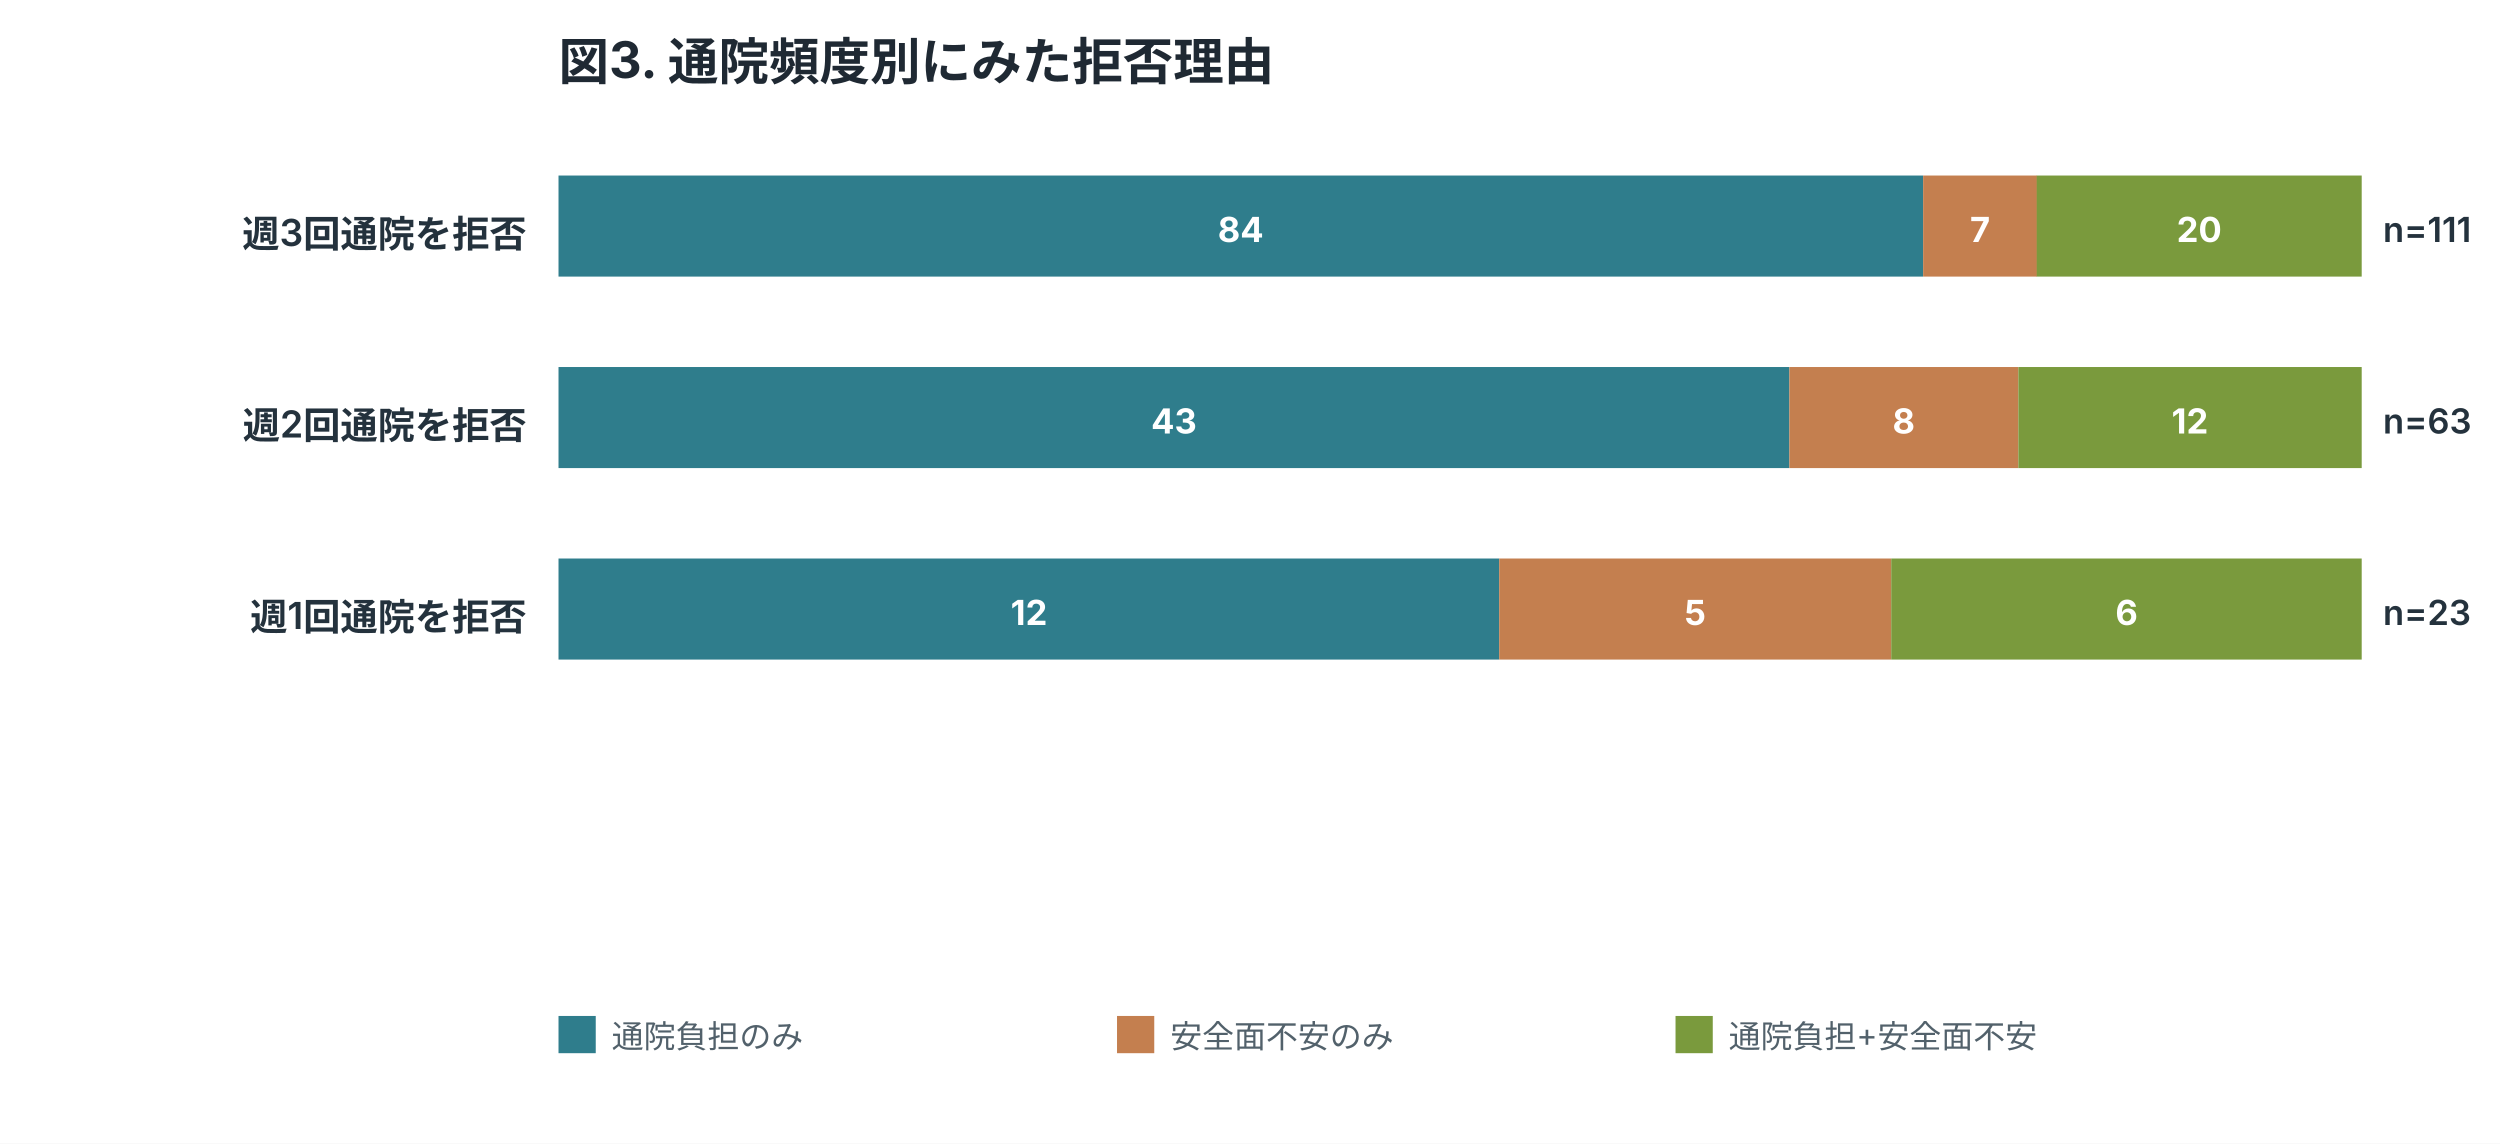
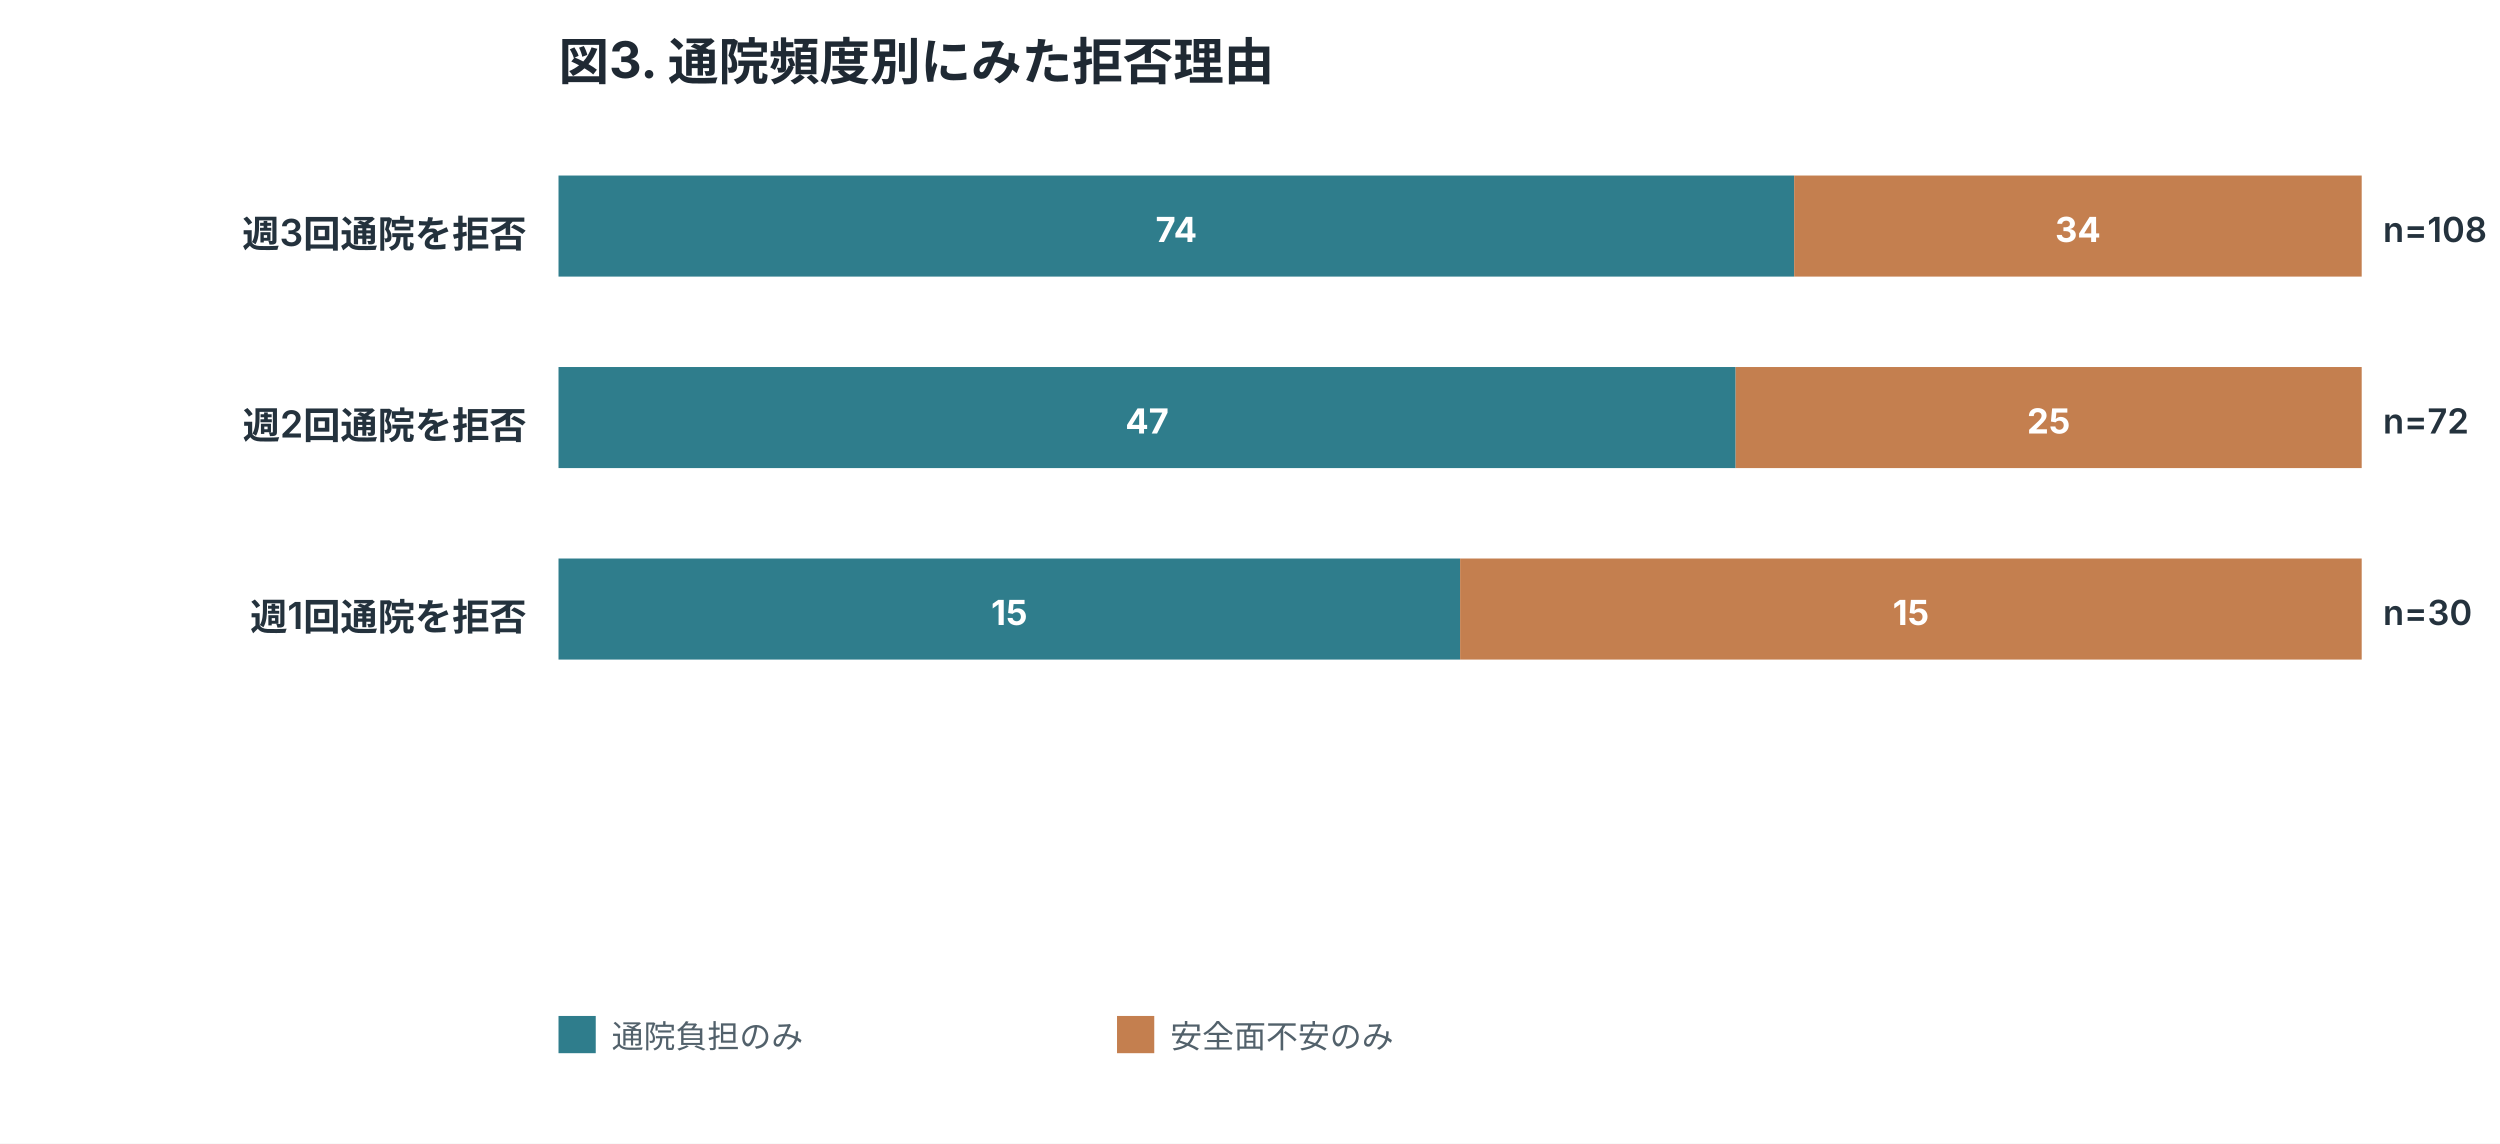
<svg xmlns="http://www.w3.org/2000/svg" width="940" height="430" viewBox="0 0 940 430" role="img">
  <style>
.title{font:700 19px -apple-system,BlinkMacSystemFont,"Segoe UI",sans-serif;fill:#1f2933}
.label{font:600 14px -apple-system,BlinkMacSystemFont,"Segoe UI",sans-serif;fill:#24323d}
.num{font:600 13px -apple-system,BlinkMacSystemFont,"Segoe UI",sans-serif;fill:#24323d}
.axis,.legend,.note{font:12px -apple-system,BlinkMacSystemFont,"Segoe UI",sans-serif;fill:#52616b}
.inside{font:700 13px -apple-system,BlinkMacSystemFont,"Segoe UI",sans-serif;fill:white}
.big{font:700 34px -apple-system,BlinkMacSystemFont,"Segoe UI",sans-serif;fill:#1f2933}
</style>
  <rect width="100%" height="100%" fill="white" />
  <text x="210" y="30" class="title">図3. 通院頻度別にみた拒否理由</text>
  <text x="198" y="93" text-anchor="end" class="label">週3回通院を拒否</text>
-   <rect x="210.0" y="66" width="513.1" height="38" fill="#2f7d8c" />
-   <text x="466.5" y="91" text-anchor="middle" class="inside">84</text>
-   <rect x="723.1" y="66" width="42.8" height="38" fill="#c47f4f" />
-   <text x="744.5" y="91" text-anchor="middle" class="inside">7</text>
-   <rect x="765.8" y="66" width="122.2" height="38" fill="#7a9a3d" />
-   <text x="826.9" y="91" text-anchor="middle" class="inside">20</text>
-   <text x="896" y="91" class="num">n=111</text>
+   <rect x="210.0" y="66" width="464.6" height="38" fill="#2f7d8c" />
+   <text x="442.3" y="91" text-anchor="middle" class="inside">74</text>
+   <rect x="674.6" y="66" width="213.4" height="38" fill="#c47f4f" />
+   <text x="781.3" y="91" text-anchor="middle" class="inside">34</text>
+   <text x="896" y="91" class="num">n=108</text>
  <text x="198" y="165" text-anchor="end" class="label">週2回通院を拒否</text>
-   <rect x="210.0" y="138" width="462.8" height="38" fill="#2f7d8c" />
-   <text x="441.4" y="163" text-anchor="middle" class="inside">43</text>
-   <rect x="672.8" y="138" width="86.1" height="38" fill="#c47f4f" />
-   <text x="715.8" y="163" text-anchor="middle" class="inside">8</text>
-   <rect x="758.9" y="138" width="129.1" height="38" fill="#7a9a3d" />
-   <text x="823.4" y="163" text-anchor="middle" class="inside">12</text>
-   <text x="896" y="163" class="num">n=63</text>
+   <rect x="210.0" y="138" width="442.6" height="38" fill="#2f7d8c" />
+   <text x="431.3" y="163" text-anchor="middle" class="inside">47</text>
+   <rect x="652.6" y="138" width="235.4" height="38" fill="#c47f4f" />
+   <text x="770.3" y="163" text-anchor="middle" class="inside">25</text>
+   <text x="896" y="163" class="num">n=72</text>
  <text x="198" y="237" text-anchor="end" class="label">週1回通院を拒否</text>
-   <rect x="210.0" y="210" width="353.7" height="38" fill="#2f7d8c" />
-   <text x="386.9" y="235" text-anchor="middle" class="inside">12</text>
-   <rect x="563.7" y="210" width="147.4" height="38" fill="#c47f4f" />
-   <text x="637.4" y="235" text-anchor="middle" class="inside">5</text>
-   <rect x="711.1" y="210" width="176.9" height="38" fill="#7a9a3d" />
-   <text x="799.6" y="235" text-anchor="middle" class="inside">6</text>
-   <text x="896" y="235" class="num">n=23</text>
+   <rect x="210.0" y="210" width="339.0" height="38" fill="#2f7d8c" />
+   <text x="379.5" y="235" text-anchor="middle" class="inside">15</text>
+   <rect x="549.0" y="210" width="339.0" height="38" fill="#c47f4f" />
+   <text x="718.5" y="235" text-anchor="middle" class="inside">15</text>
+   <text x="896" y="235" class="num">n=30</text>
  <rect x="210" y="382" width="14" height="14" fill="#2f7d8c" />
  <text x="230" y="394" class="legend">通院負担のみ</text>
  <rect x="420" y="382" width="14" height="14" fill="#c47f4f" />
  <text x="440" y="394" class="legend">安全面不安のみ</text>
-   <rect x="630" y="382" width="14" height="14" fill="#7a9a3d" />
-   <text x="650" y="394" class="legend">通院負担+安全面不安</text>
</svg>
